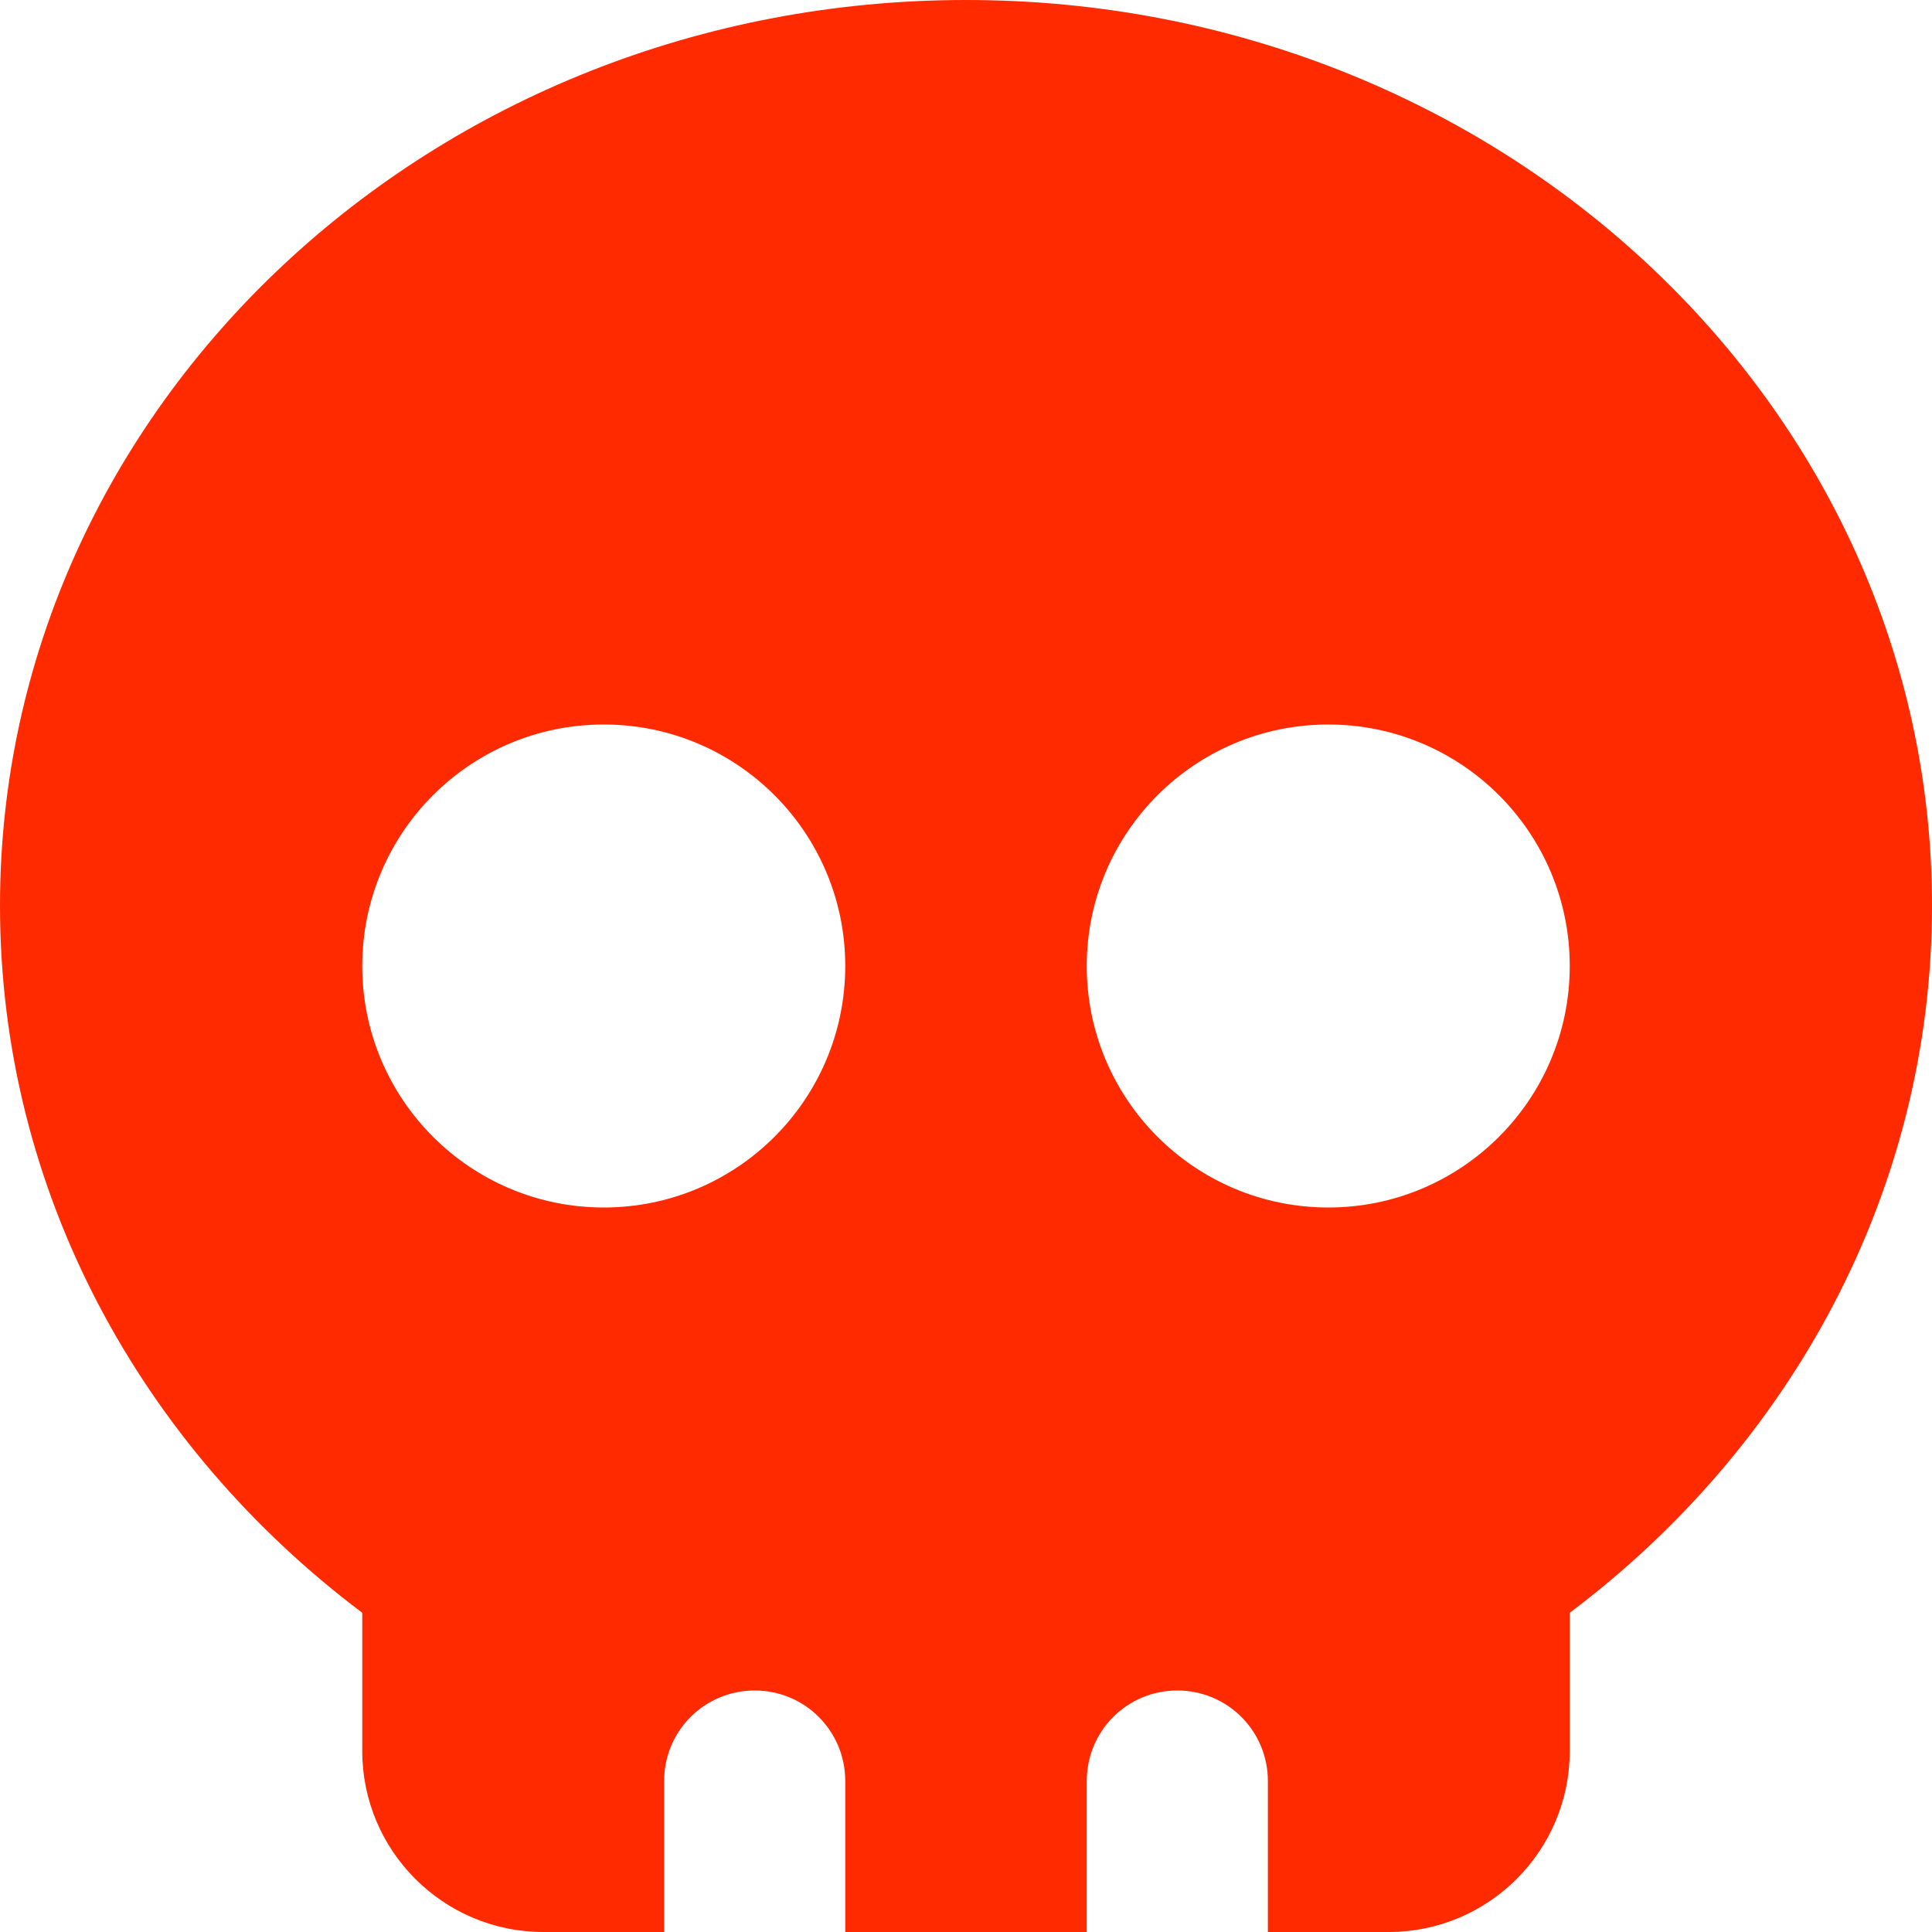
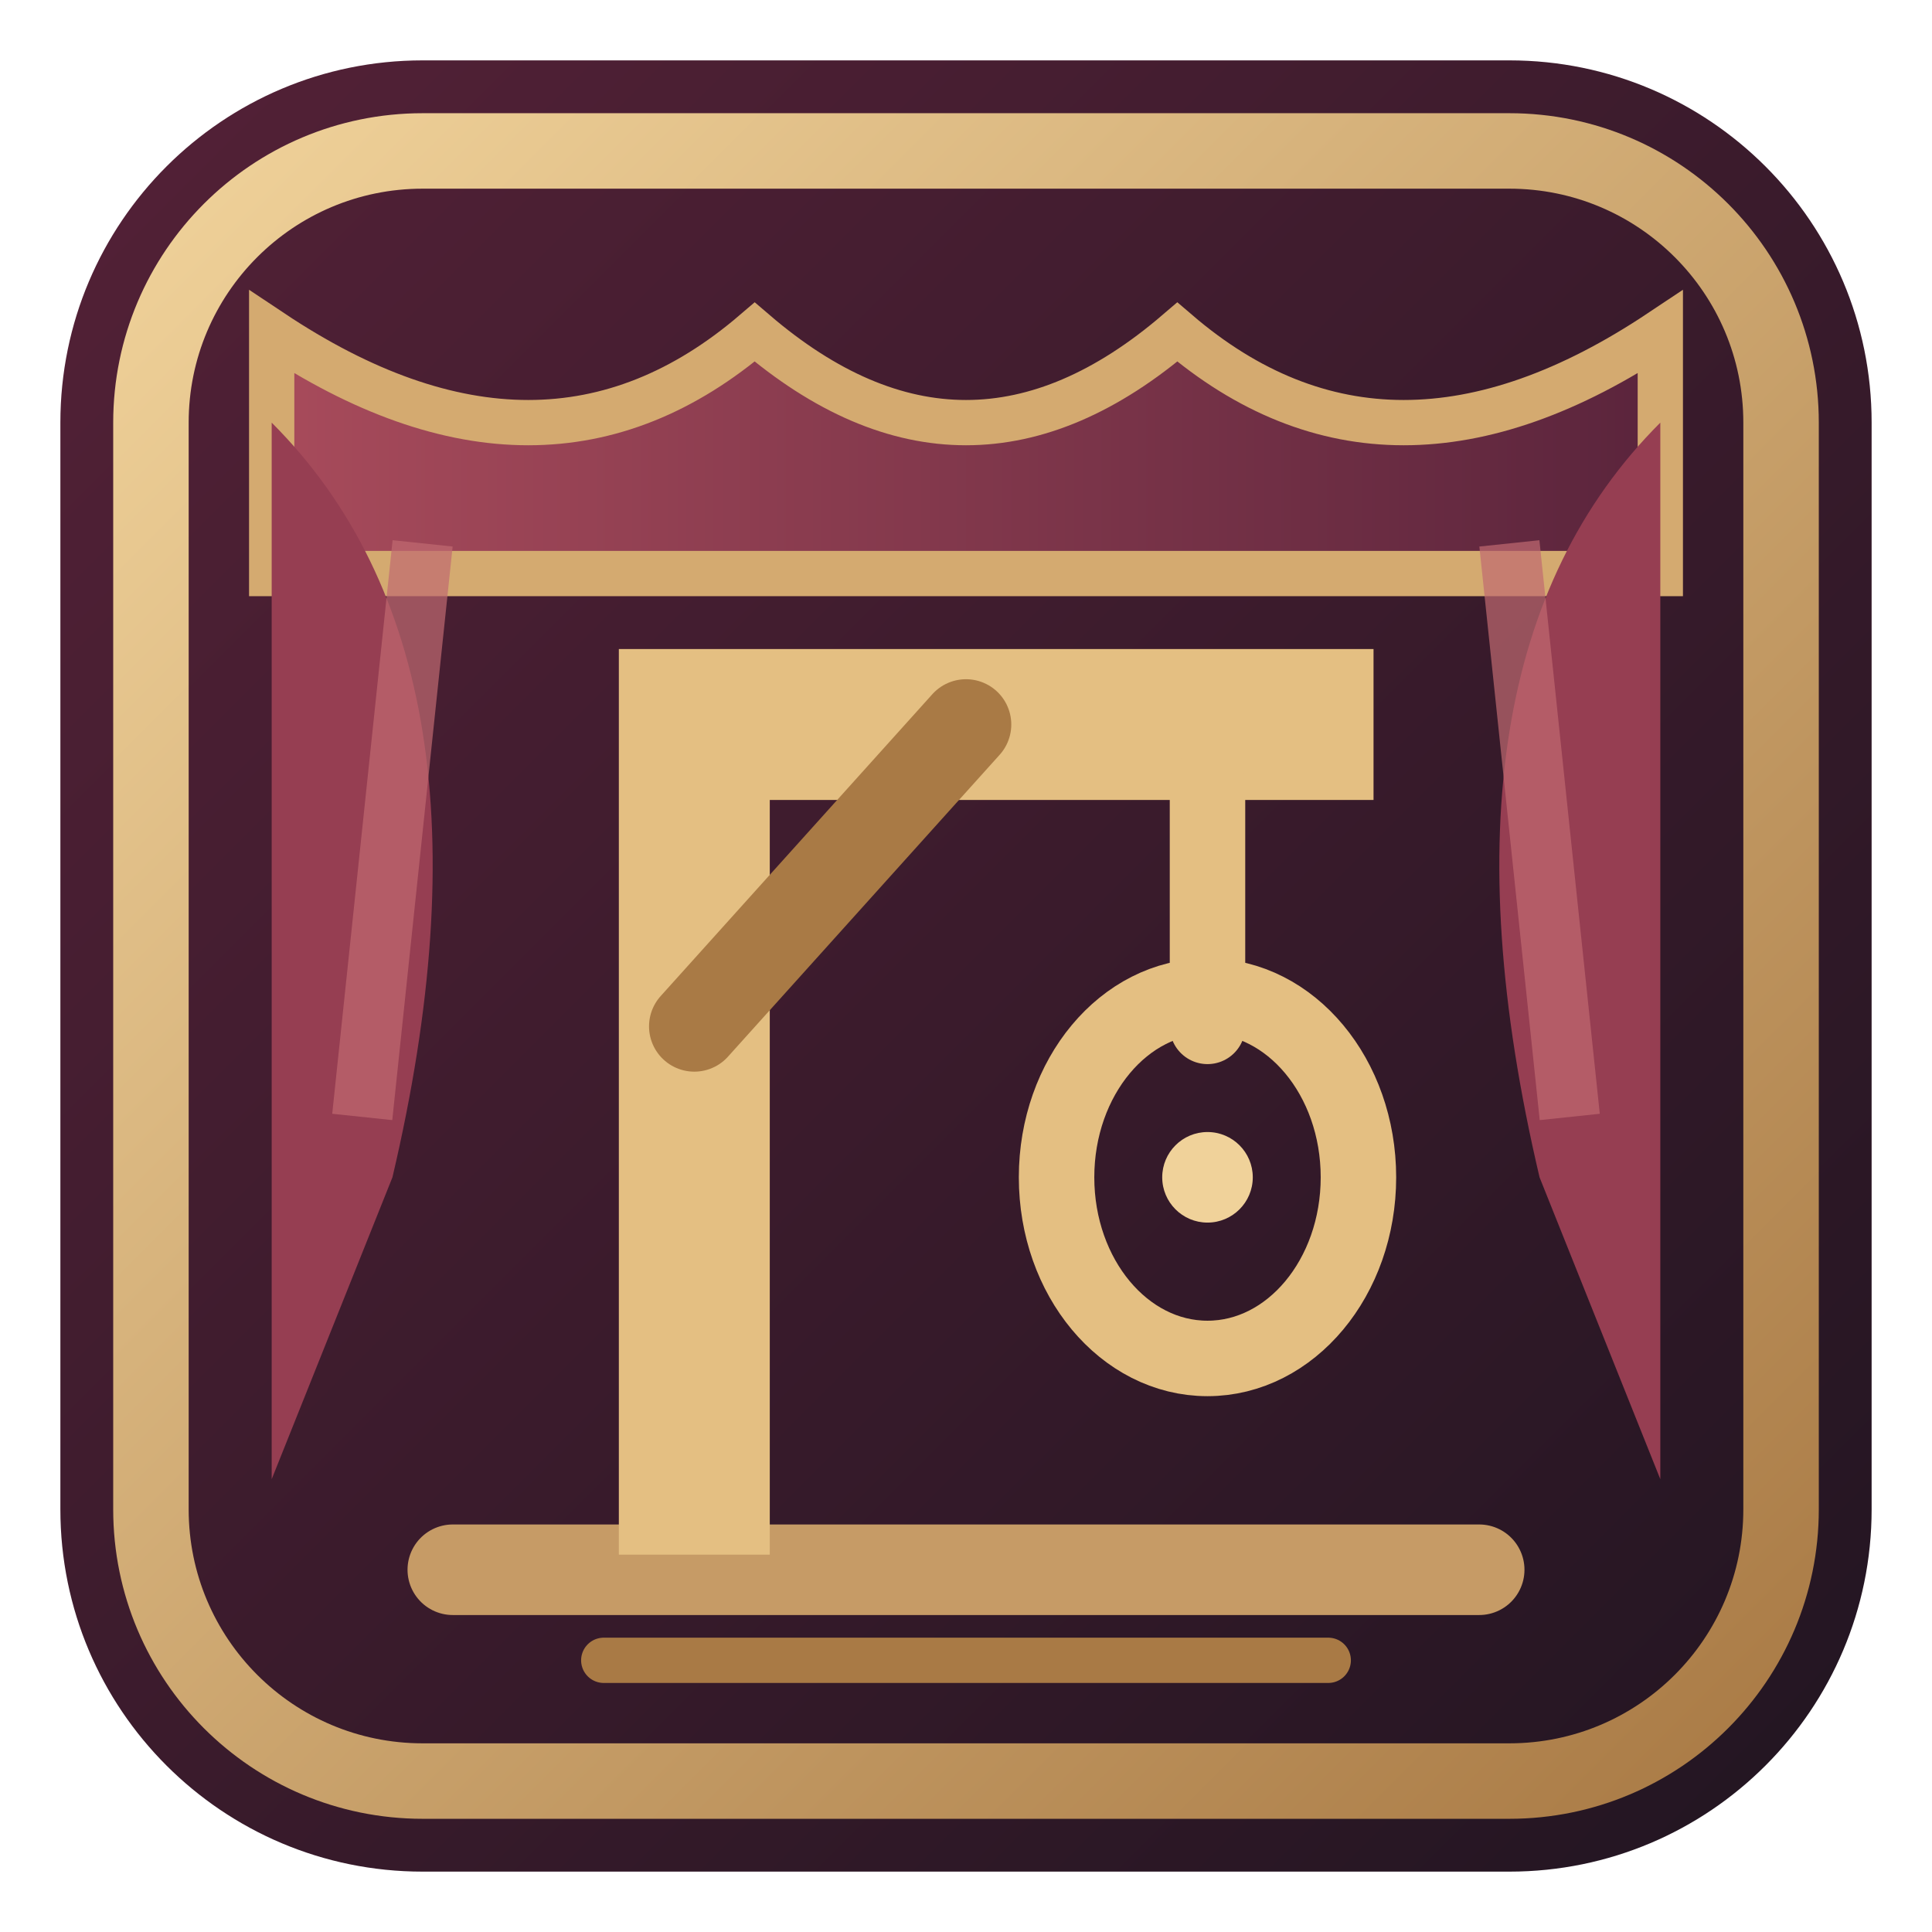
- <svg xmlns="http://www.w3.org/2000/svg" viewBox="0 0 512 512" fill="#ff2a00">
-   <path d="M416 427.4c58.5-44 96-111.6 96-187.4 0-132.5-114.6-240-256-240S0 107.5 0 240c0 75.8 37.5 143.4 96 187.4L96 464c0 26.5 21.5 48 48 48l32 0 0-40c0-13.3 10.7-24 24-24s24 10.7 24 24l0 40 64 0 0-40c0-13.3 10.7-24 24-24s24 10.7 24 24l0 40 32 0c26.5 0 48-21.5 48-48l0-36.6zM96 256a64 64 0 1 1 128 0 64 64 0 1 1 -128 0zm256-64a64 64 0 1 1 0 128 64 64 0 1 1 0-128z" />
+ <svg xmlns="http://www.w3.org/2000/svg" viewBox="0 0 64 64">
+   <defs>
+     <linearGradient id="background" x1="0" y1="0" x2="1" y2="1">
+       <stop offset="0" stop-color="#542137" />
+       <stop offset="1" stop-color="#211521" />
+     </linearGradient>
+     <linearGradient id="gold" x1="0" y1="0" x2="1" y2="1">
+       <stop offset="0" stop-color="#f0d29a" />
+       <stop offset="1" stop-color="#a97a45" />
+     </linearGradient>
+     <linearGradient id="curtain" x1="0" y1="0" x2="1" y2="0">
+       <stop offset="0" stop-color="#a84b5b" />
+       <stop offset="1" stop-color="#5a243c" />
+     </linearGradient>
+   </defs>
+   <rect x="2" y="2" width="60" height="60" rx="12" fill="url(#background)" />
+   <rect x="5" y="5" width="54" height="54" rx="9" fill="none" stroke="url(#gold)" stroke-width="2.5" />
+   <path d="M9 11Q18 17 25 11Q32 17 39 11Q46 17 55 11V19H9Z" fill="url(#curtain)" stroke="#d4aa70" stroke-width="1.5" />
+   <path d="M9 14Q17 22 13 39L9 49Z" fill="#963e52" />
+   <path d="M55 14Q47 22 51 39L55 49Z" fill="#963e52" />
+   <path d="M14 18L12 37M50 18L52 37" stroke="#c16a70" stroke-width="2" opacity=".7" />
+   <path d="M15 52H49" stroke="#c69b66" stroke-width="3" stroke-linecap="round" />
+   <path d="M23 49V24H43" fill="none" stroke="#e4bf82" stroke-width="5" stroke-linecap="square" stroke-linejoin="miter" />
+   <path d="M23 34L32 24" stroke="#a97a45" stroke-width="3" stroke-linecap="round" />
+   <path d="M40 26V34" stroke="#e4bf82" stroke-width="2.5" stroke-linecap="round" />
+   <ellipse cx="40" cy="39" rx="5" ry="6" fill="none" stroke="#e4bf82" stroke-width="2.5" />
+   <circle cx="40" cy="39" r="1.5" fill="#f0d29a" />
+   <path d="M20 55H44" stroke="#a97a45" stroke-width="1.5" stroke-linecap="round" />
</svg>
